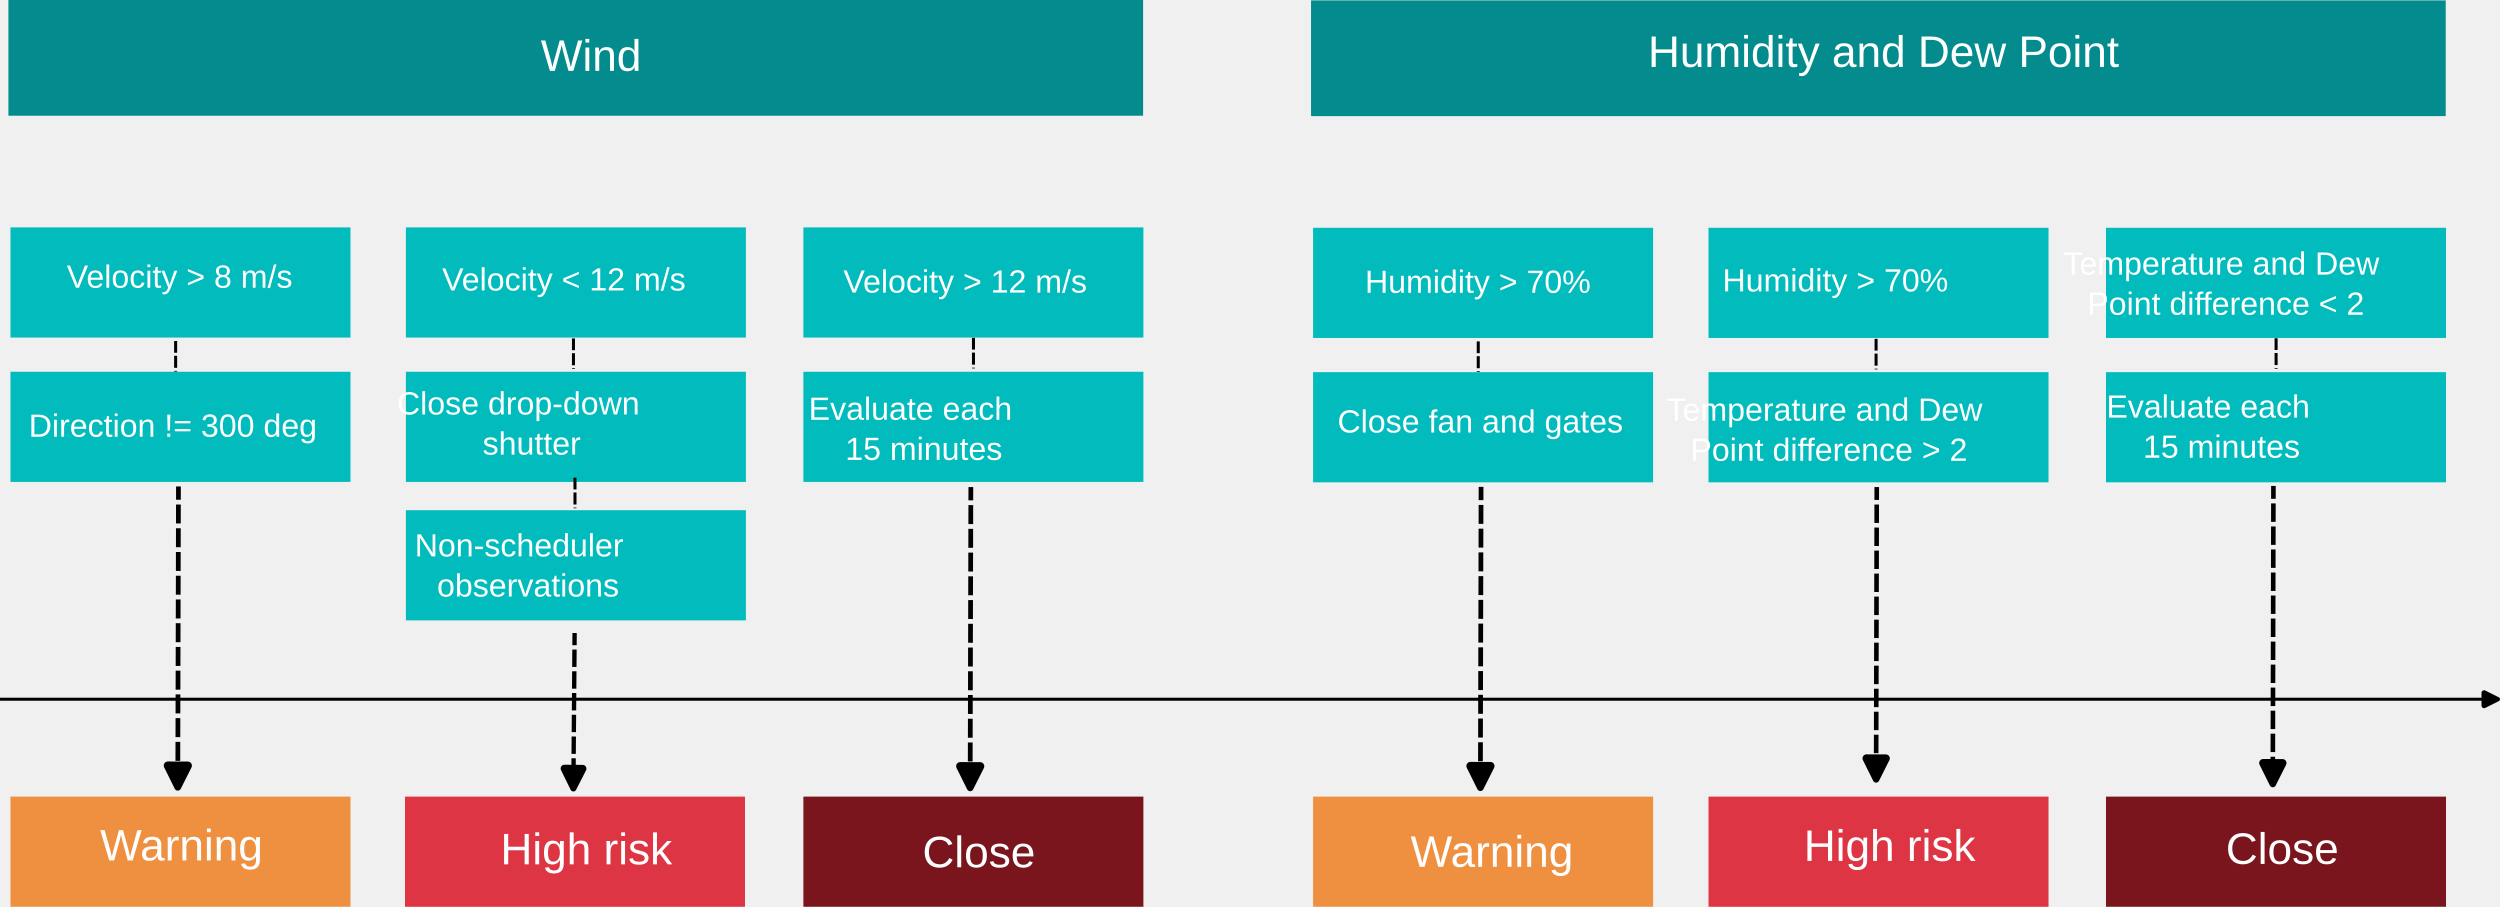
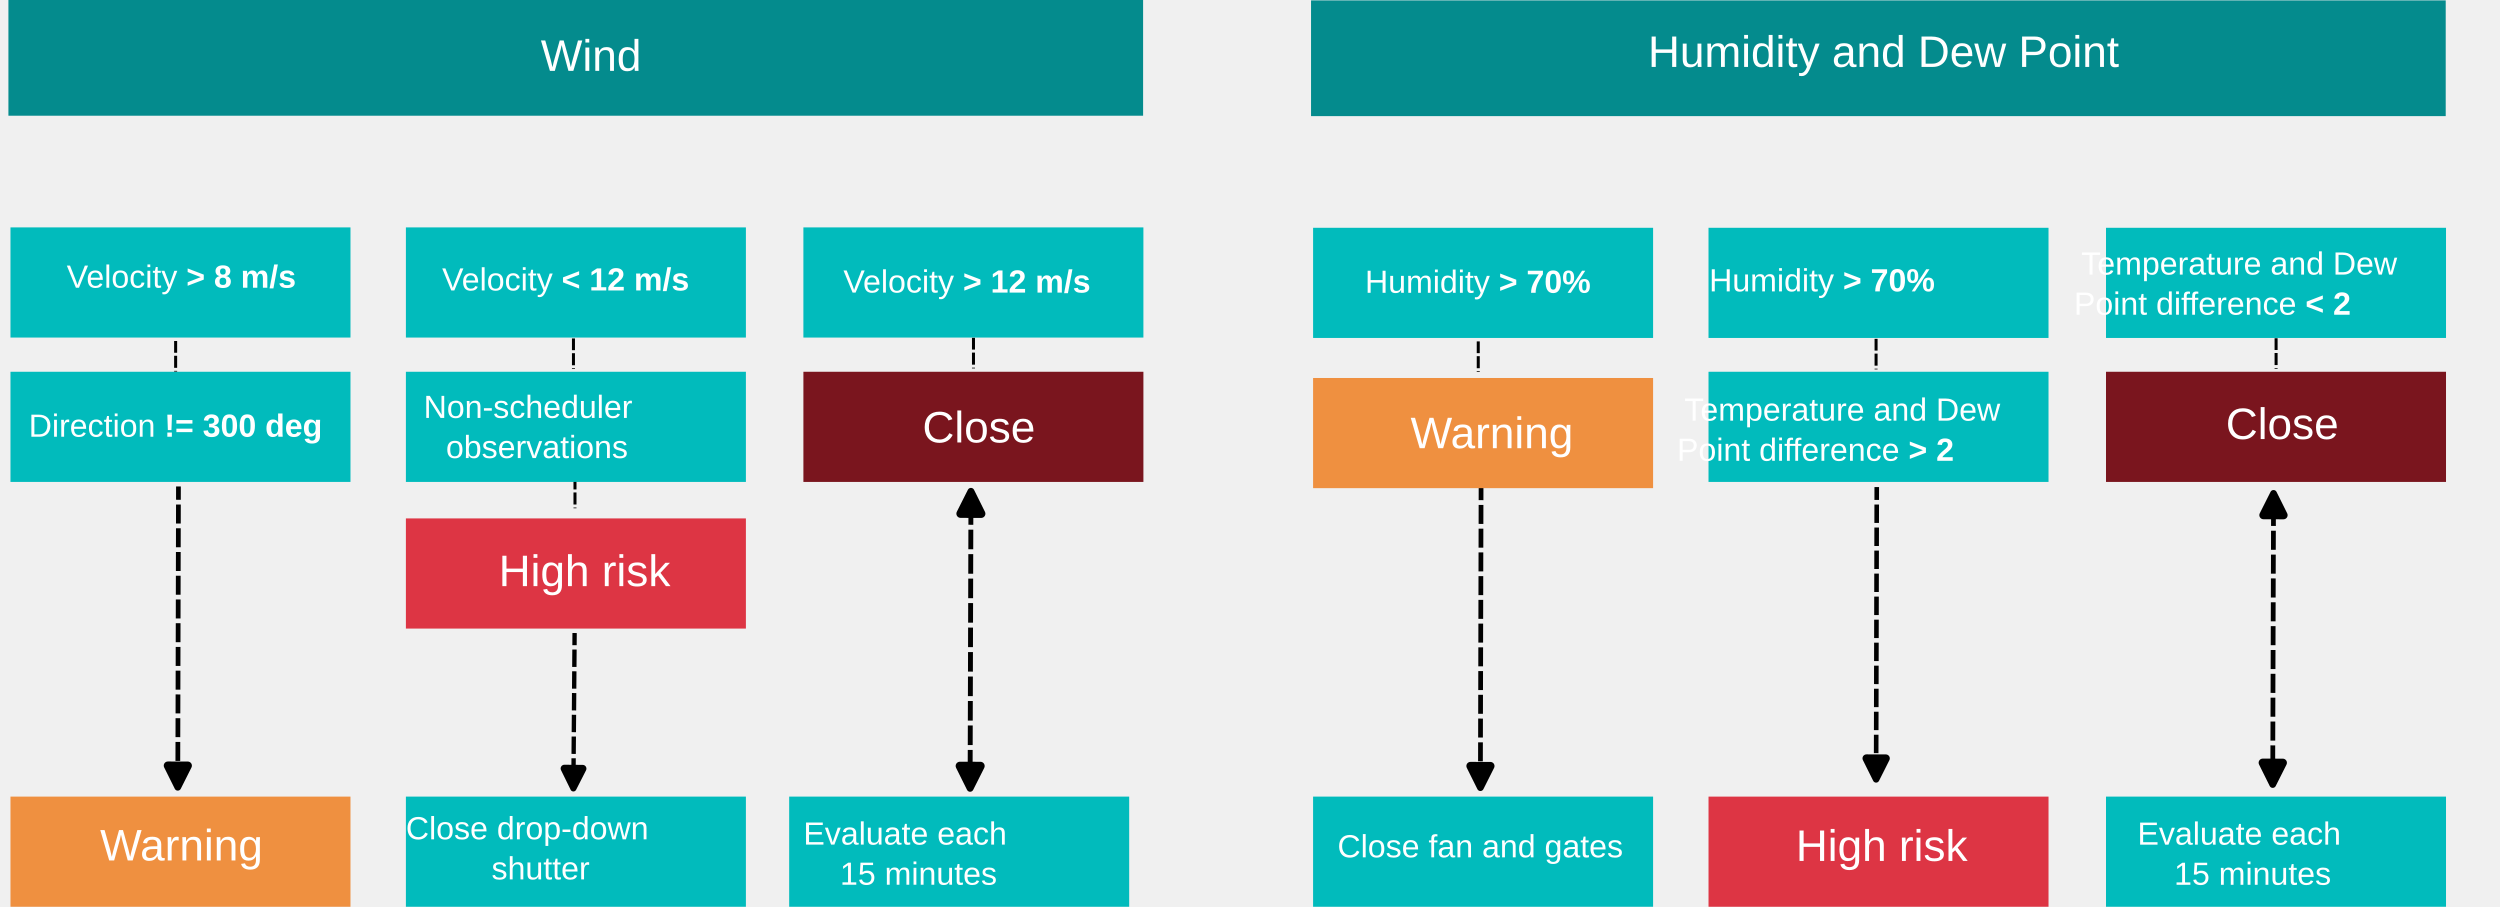
<svg xmlns="http://www.w3.org/2000/svg" width="175.814mm" height="63.769mm" viewBox="0 0 664.492 241.018" version="1.1" id="svg1">
  <defs id="defs1">
    <marker style="overflow:visible" id="RoundedArrow-11-7" refX="0" refY="0" orient="auto-start-reverse" markerWidth="1" markerHeight="1" viewBox="0 0 1 1" preserveAspectRatio="xMidYMid">
      <path transform="scale(0.7)" d="m -0.211,-4.106 6.422,3.211 a 1,1 90 0 1 0,1.789 L -0.211,4.106 A 1.236,1.236 31.717 0 1 -2,3 v -6 a 1.236,1.236 148.283 0 1 1.789,-1.106 z" style="fill:context-stroke;fill-rule:evenodd;stroke:none" id="path9-5-8" />
    </marker>
    <marker style="overflow:visible" id="RoundedArrow-11-7-4" refX="0" refY="0" orient="auto-start-reverse" markerWidth="1" markerHeight="1" viewBox="0 0 1 1" preserveAspectRatio="xMidYMid">
      <path transform="scale(0.7)" d="m -0.211,-4.106 6.422,3.211 a 1,1 90 0 1 0,1.789 L -0.211,4.106 A 1.236,1.236 31.717 0 1 -2,3 v -6 a 1.236,1.236 148.283 0 1 1.789,-1.106 z" style="fill:context-stroke;fill-rule:evenodd;stroke:none" id="path9-5-8-5" />
    </marker>
    <marker style="overflow:visible" id="RoundedArrow-11-7-0" refX="0" refY="0" orient="auto-start-reverse" markerWidth="1" markerHeight="1" viewBox="0 0 1 1" preserveAspectRatio="xMidYMid">
      <path transform="scale(0.7)" d="m -0.211,-4.106 6.422,3.211 a 1,1 90 0 1 0,1.789 L -0.211,4.106 A 1.236,1.236 31.717 0 1 -2,3 v -6 a 1.236,1.236 148.283 0 1 1.789,-1.106 z" style="fill:context-stroke;fill-rule:evenodd;stroke:none" id="path9-5-8-6" />
    </marker>
    <marker style="overflow:visible" id="RoundedArrow-11-7-8" refX="0" refY="0" orient="auto-start-reverse" markerWidth="1" markerHeight="1" viewBox="0 0 1 1" preserveAspectRatio="xMidYMid">
      <path transform="scale(0.7)" d="m -0.211,-4.106 6.422,3.211 a 1,1 90 0 1 0,1.789 L -0.211,4.106 A 1.236,1.236 31.717 0 1 -2,3 v -6 a 1.236,1.236 148.283 0 1 1.789,-1.106 z" style="fill:context-stroke;fill-rule:evenodd;stroke:none" id="path9-5-8-9" />
    </marker>
    <marker style="overflow:visible" id="RoundedArrow-11-7-0-4" refX="0" refY="0" orient="auto-start-reverse" markerWidth="1" markerHeight="1" viewBox="0 0 1 1" preserveAspectRatio="xMidYMid">
      <path transform="scale(0.7)" d="m -0.211,-4.106 6.422,3.211 a 1,1 90 0 1 0,1.789 L -0.211,4.106 A 1.236,1.236 31.717 0 1 -2,3 v -6 a 1.236,1.236 148.283 0 1 1.789,-1.106 z" style="fill:context-stroke;fill-rule:evenodd;stroke:none" id="path9-5-8-6-3" />
    </marker>
    <marker style="overflow:visible" id="RoundedArrow-11-7-4-9" refX="0" refY="0" orient="auto-start-reverse" markerWidth="1" markerHeight="1" viewBox="0 0 1 1" preserveAspectRatio="xMidYMid">
      <path transform="scale(0.7)" d="m -0.211,-4.106 6.422,3.211 a 1,1 90 0 1 0,1.789 L -0.211,4.106 A 1.236,1.236 31.717 0 1 -2,3 v -6 a 1.236,1.236 148.283 0 1 1.789,-1.106 z" style="fill:context-stroke;fill-rule:evenodd;stroke:none" id="path9-5-8-5-5" />
    </marker>
  </defs>
  <g id="layer1" transform="translate(-79.21391,-30.60815)">
    <rect style="fill:#d3f1f2;fill-opacity:1" id="rect2" width="308.855" height="59.695" x="805.293" y="716.206" />
  </g>
  <g id="layer2" transform="translate(-79.21391,-30.60815)">
-     <g id="g2" transform="matrix(0.8,0,0,0.8,82.29198,30.22346)">
-       <path style="fill:none;fill-rule:evenodd;stroke:#000000;stroke-width:1.002;stroke-linecap:butt;stroke-linejoin:miter;stroke-dasharray:none;stroke-opacity:1;marker-end:url(#RoundedArrow-11-7)" d="M -3.848,232.796 H 822.025" id="path12" />
-       <g id="g1">
-         <rect style="fill:#01bbbc;fill-opacity:1;stroke-width:0.474" id="rect1-0" width="112.966" height="36.6" x="-0.372" y="76.032" />
-         <rect style="fill:#01bbbc;fill-opacity:1;stroke-width:0.474" id="rect1-0-2" width="112.966" height="36.601" x="131.008" y="76.033" />
-         <rect style="fill:#01bbbc;fill-opacity:1;stroke-width:0.474" id="rect1-0-2-1" width="112.966" height="36.601" x="263.075" y="76.033" />
-         <rect style="fill:#01bbbc;fill-opacity:1;stroke-width:0.474" id="rect1-0-7" width="112.966" height="36.6" x="-0.371" y="124" />
-         <rect style="fill:#01bbbc;fill-opacity:1;stroke-width:0.474" id="rect1-0-2-5" width="112.966" height="36.601" x="131.009" y="124" />
-         <rect style="fill:#01bbbc;fill-opacity:1;stroke-width:0.474" id="rect1-0-2-5-9" width="112.966" height="36.601" x="131.009" y="170" />
-         <rect style="fill:#01bbbc;fill-opacity:1;stroke-width:0.474" id="rect1-0-2-1-0" width="112.966" height="36.601" x="263.073" y="124" />
-         <rect style="fill:#ef9040;fill-opacity:1;stroke-width:0.474" id="rect4-9-3" width="112.966" height="36.6" x="-0.371" y="265.152" />
-         <rect style="fill:#dd3544;fill-opacity:1;stroke-width:0.474" id="rect3-9" width="112.966" height="36.601" x="130.707" y="265.153" />
-         <rect style="fill:#7a151e;fill-opacity:1;stroke-width:0.474" id="rect3-9-9" width="112.966" height="36.601" x="263.073" y="265.153" />
-         <rect style="fill:#ef9040;fill-opacity:1;stroke-width:0.474" id="rect4-9-3-9" width="112.966" height="36.6" x="432.423" y="265.153" />
-         <rect style="fill:#dd3544;fill-opacity:1;stroke-width:0.474" id="rect3-9-2" width="112.966" height="36.601" x="563.803" y="265.153" />
-         <rect style="fill:#7a151e;fill-opacity:1;stroke-width:0.474" id="rect3-9-9-2" width="112.966" height="36.601" x="695.867" y="265.153" />
-         <rect style="fill:#048b8d;fill-opacity:1;stroke-width:0.887" id="rect5" width="376.996" height="38.447" x="-1.054" y="0.481" />
-         <path style="fill:none;fill-rule:evenodd;stroke:#000000;stroke-width:1.577;stroke-linecap:butt;stroke-linejoin:miter;stroke-dasharray:6.309, 1.577;stroke-dashoffset:1.893;stroke-opacity:1;marker-end:url(#RoundedArrow-11-7)" d="m 55.44,162.11 -0.211,93.591" id="path8-2" />
-         <path style="fill:none;fill-rule:evenodd;stroke:#000000;stroke-width:1.577;stroke-linecap:butt;stroke-linejoin:miter;stroke-dasharray:6.309, 1.577;stroke-dashoffset:1.893;stroke-opacity:1;marker-end:url(#RoundedArrow-11-7-0)" d="m 318.71,162.307 -0.211,93.591" id="path8-2-3" />
-         <path style="fill:none;fill-rule:evenodd;stroke:#000000;stroke-width:1.445;stroke-linecap:butt;stroke-linejoin:miter;stroke-dasharray:5.778, 1.445;stroke-dashoffset:1.734;stroke-opacity:1;marker-end:url(#RoundedArrow-11-7-4)" d="m 187.061,210.804 -0.361,45.805" id="path8-2-89" />
-         <path style="fill:none;fill-rule:evenodd;stroke:#000000;stroke-width:1.002;stroke-linecap:butt;stroke-linejoin:miter;stroke-dasharray:4.006, 1.002;stroke-dashoffset:0.1;stroke-opacity:1" d="m 54.504,113.779 v 10.162" id="path10" />
-         <path style="fill:none;fill-rule:evenodd;stroke:#000000;stroke-width:1.002;stroke-linecap:butt;stroke-linejoin:miter;stroke-dasharray:4.006, 1.002;stroke-dashoffset:0.1;stroke-opacity:1" d="m 186.68,112.924 v 10.162" id="path10-7" />
-         <path style="fill:none;fill-rule:evenodd;stroke:#000000;stroke-width:1.002;stroke-linecap:butt;stroke-linejoin:miter;stroke-dasharray:4.006, 1.002;stroke-dashoffset:0.1;stroke-opacity:1" d="M 187.187,159.19 V 169.351" id="path10-7-6" />
-         <path style="fill:none;fill-rule:evenodd;stroke:#000000;stroke-width:1.002;stroke-linecap:butt;stroke-linejoin:miter;stroke-dasharray:4.006, 1.002;stroke-dashoffset:0.1;stroke-opacity:1" d="m 319.586,112.725 v 10.162" id="path10-7-6-1" />
-         <rect style="fill:#01bbbc;fill-opacity:1;stroke-width:0.474" id="rect1-0-74" width="112.966" height="36.6" x="432.421" y="76.164" />
-         <rect style="fill:#01bbbc;fill-opacity:1;stroke-width:0.474" id="rect1-0-2-51" width="112.966" height="36.601" x="563.8" y="76.165" />
-         <rect style="fill:#01bbbc;fill-opacity:1;stroke-width:0.474" id="rect1-0-2-1-4" width="112.966" height="36.601" x="695.867" y="76.165" />
-         <rect style="fill:#01bbbc;fill-opacity:1;stroke-width:0.474" id="rect1-0-7-6" width="112.966" height="36.6" x="432.421" y="124.132" />
-         <rect style="fill:#01bbbc;fill-opacity:1;stroke-width:0.474" id="rect1-0-2-5-0" width="112.966" height="36.601" x="563.802" y="124.132" />
-         <rect style="fill:#01bbbc;fill-opacity:1;stroke-width:0.474" id="rect1-0-2-1-0-2" width="112.966" height="36.601" x="695.866" y="124.132" />
-         <rect style="fill:#048b8d;fill-opacity:1;stroke-width:0.887" id="rect5-7" width="376.996" height="38.447" x="431.739" y="0.613" />
-         <path style="fill:none;fill-rule:evenodd;stroke:#000000;stroke-width:1.577;stroke-linecap:butt;stroke-linejoin:miter;stroke-dasharray:6.309, 1.577;stroke-dashoffset:1.893;stroke-opacity:1;marker-end:url(#RoundedArrow-11-7-8)" d="m 488.232,162.242 -0.211,93.591" id="path8-2-7" />
-         <path style="fill:none;fill-rule:evenodd;stroke:#000000;stroke-width:1.53;stroke-linecap:butt;stroke-linejoin:miter;stroke-dasharray:6.12, 1.53;stroke-dashoffset:1.836;stroke-opacity:1;marker-end:url(#RoundedArrow-11-7-0-4)" d="m 751.493,161.93 -0.2,92.88" id="path8-2-3-0" />
-         <path style="fill:none;fill-rule:evenodd;stroke:#000000;stroke-width:1.53;stroke-linecap:butt;stroke-linejoin:miter;stroke-dasharray:6.119, 1.53;stroke-dashoffset:1.836;stroke-opacity:1;marker-end:url(#RoundedArrow-11-7-4-9)" d="m 619.699,162.301 -0.204,90.965" id="path8-2-89-9" />
-         <path style="fill:none;fill-rule:evenodd;stroke:#000000;stroke-width:1.002;stroke-linecap:butt;stroke-linejoin:miter;stroke-dasharray:4.006, 1.002;stroke-dashoffset:0.1;stroke-opacity:1" d="m 487.296,113.911 v 10.162" id="path10-5" />
-         <path style="fill:none;fill-rule:evenodd;stroke:#000000;stroke-width:1.002;stroke-linecap:butt;stroke-linejoin:miter;stroke-dasharray:4.006, 1.002;stroke-dashoffset:0.1;stroke-opacity:1" d="m 619.472,113.056 v 10.162" id="path10-7-7" />
-         <path style="fill:none;fill-rule:evenodd;stroke:#000000;stroke-width:1.002;stroke-linecap:butt;stroke-linejoin:miter;stroke-dasharray:4.006, 1.002;stroke-dashoffset:0.1;stroke-opacity:1" d="m 752.379,112.857 v 10.162" id="path10-7-6-1-9" />
-         <text xml:space="preserve" style="font-size:14.667px;fill:#ffffff;fill-opacity:1;stroke-width:1.002;stroke-dasharray:4.006, 1.002;stroke-dashoffset:0.1" x="175.826" y="24.019" id="text10">
-           <tspan id="tspan10" x="175.826" y="24.019" style="font-style:normal;font-variant:normal;font-weight:normal;font-stretch:normal;font-size:14.667px;font-family:Arial;-inkscape-font-specification:Arial;fill:#ffffff;fill-opacity:1">Wind</tspan>
-         </text>
-         <text xml:space="preserve" style="font-size:14.667px;fill:#ffffff;fill-opacity:1;stroke-width:1.002;stroke-dasharray:4.006, 1.002;stroke-dashoffset:0.1" x="543.692" y="22.722" id="text10-0">
-           <tspan id="tspan10-7" x="543.692" y="22.722" style="font-style:normal;font-variant:normal;font-weight:normal;font-stretch:normal;font-size:14.667px;font-family:Arial;-inkscape-font-specification:Arial;fill:#ffffff;fill-opacity:1">Humidity and Dew Point</tspan>
-         </text>
-         <text xml:space="preserve" style="font-style:normal;font-variant:normal;font-weight:normal;font-stretch:normal;font-size:14.667px;font-family:Arial;-inkscape-font-specification:Arial;fill:#7a151e;fill-opacity:1;stroke-width:1.002;stroke-dasharray:4.006, 1.002;stroke-dashoffset:0.1" x="29.409" y="286.376" id="text12">
-           <tspan id="tspan12" x="29.409" y="286.376" style="font-size:14.667px;fill:#ffffff">Warning</tspan>
-         </text>
-         <text xml:space="preserve" style="font-style:normal;font-variant:normal;font-weight:normal;font-stretch:normal;font-size:14.667px;font-family:Arial;-inkscape-font-specification:Arial;fill:#7a151e;fill-opacity:1;stroke-width:1.002;stroke-dasharray:4.006, 1.002;stroke-dashoffset:0.1" x="464.81" y="288.484" id="text12-33">
-           <tspan id="tspan12-2" x="464.81" y="288.484" style="font-size:14.667px;fill:#ffffff">Warning</tspan>
-         </text>
-         <text xml:space="preserve" style="font-style:normal;font-variant:normal;font-weight:normal;font-stretch:normal;font-size:14.667px;font-family:Arial;-inkscape-font-specification:Arial;fill:#7a151e;fill-opacity:1;stroke-width:1.002;stroke-dasharray:4.006, 1.002;stroke-dashoffset:0.1" x="162.425" y="287.645" id="text12-3">
-           <tspan id="tspan12-6" x="162.425" y="287.645" style="font-size:14.667px;fill:#ffffff">High risk</tspan>
-         </text>
-         <text xml:space="preserve" style="font-style:normal;font-variant:normal;font-weight:normal;font-stretch:normal;font-size:14.667px;font-family:Arial;-inkscape-font-specification:Arial;fill:#7a151e;fill-opacity:1;stroke-width:1.002;stroke-dasharray:4.006, 1.002;stroke-dashoffset:0.1" x="302.638" y="288.636" id="text12-3-9">
-           <tspan id="tspan12-6-1" x="302.638" y="288.636" style="font-size:14.667px;fill:#ffffff">Close</tspan>
-         </text>
-         <text xml:space="preserve" style="font-style:normal;font-variant:normal;font-weight:normal;font-stretch:normal;font-size:14.667px;font-family:Arial;-inkscape-font-specification:Arial;fill:#7a151e;fill-opacity:1;stroke-width:1.002;stroke-dasharray:4.006, 1.002;stroke-dashoffset:0.1" x="595.464" y="286.521" id="text12-3-8">
-           <tspan id="tspan12-6-2" x="595.464" y="286.521" style="font-size:14.667px;fill:#ffffff">High risk</tspan>
-         </text>
-         <text xml:space="preserve" style="font-style:normal;font-variant:normal;font-weight:normal;font-stretch:normal;font-size:14.667px;font-family:Arial;-inkscape-font-specification:Arial;fill:#7a151e;fill-opacity:1;stroke-width:1.002;stroke-dasharray:4.006, 1.002;stroke-dashoffset:0.1" x="735.678" y="287.512" id="text12-3-9-5">
-           <tspan id="tspan12-6-1-8" x="735.678" y="287.512" style="font-size:14.667px;fill:#ffffff">Close</tspan>
-         </text>
-         <text xml:space="preserve" style="font-style:normal;font-variant:normal;font-weight:normal;font-stretch:normal;font-size:10.667px;font-family:Arial;-inkscape-font-specification:Arial;fill:#ffffff;fill-opacity:1;stroke-width:1.002;stroke-dasharray:none;stroke-dashoffset:0.1" x="18.323" y="96.075" id="text13">
-           <tspan id="tspan13" x="18.323" y="96.075" style="font-size:10.667px">Velocity &gt; 8 m/s</tspan>
-         </text>
-         <text xml:space="preserve" style="font-style:normal;font-variant:normal;font-weight:normal;font-stretch:normal;font-size:10.667px;font-family:Arial;-inkscape-font-specification:Arial;fill:#ffffff;fill-opacity:1;stroke-width:1.002;stroke-dasharray:none;stroke-dashoffset:0.1" x="449.67" y="97.766" id="text13-8">
-           <tspan id="tspan13-4" x="449.67" y="97.766" style="font-size:10.667px">Humidity &gt; 70%</tspan>
-         </text>
-         <text xml:space="preserve" style="font-style:normal;font-variant:normal;font-weight:normal;font-stretch:normal;font-size:10.667px;font-family:Arial;-inkscape-font-specification:Arial;fill:#ffffff;fill-opacity:1;stroke-width:1.002;stroke-dasharray:none;stroke-dashoffset:0.1" x="440.527" y="144.184" id="text13-8-2">
-           <tspan id="tspan13-4-8" x="440.527" y="144.184" style="font-size:10.667px">Close fan and gates</tspan>
-         </text>
-         <text xml:space="preserve" style="font-style:normal;font-variant:normal;font-weight:normal;font-stretch:normal;font-size:10.667px;font-family:Arial;-inkscape-font-specification:Arial;fill:#ffffff;fill-opacity:1;stroke-width:1.002;stroke-dasharray:none;stroke-dashoffset:0.1" x="620.1" y="140.25" id="text13-8-2-6">
-           <tspan x="620.1" y="140.25" style="font-size:10.667px;text-align:center;text-anchor:middle" id="tspan20">Temperature and Dew </tspan>
-           <tspan x="620.1" y="153.583" style="font-size:10.667px;text-align:center;text-anchor:middle" id="tspan21">Point difference &gt; 2</tspan>
-           <tspan x="620.1" y="166.917" style="font-size:10.667px;text-align:center;text-anchor:middle" id="tspan19" />
-         </text>
-         <text xml:space="preserve" style="font-style:normal;font-variant:normal;font-weight:normal;font-stretch:normal;font-size:10.667px;font-family:Arial;-inkscape-font-specification:Arial;fill:#ffffff;fill-opacity:1;stroke-width:1.002;stroke-dasharray:none;stroke-dashoffset:0.1" x="751.972" y="91.712" id="text13-8-2-6-9">
-           <tspan x="751.972" y="91.712" style="font-size:10.667px;text-align:center;text-anchor:middle" id="tspan20-9">Temperature and Dew </tspan>
-           <tspan x="751.972" y="105.045" style="font-size:10.667px;text-align:center;text-anchor:middle" id="tspan21-3">Point difference &lt; 2</tspan>
-           <tspan x="751.972" y="118.378" style="font-size:10.667px;text-align:center;text-anchor:middle" id="tspan19-7" />
-         </text>
-         <text xml:space="preserve" style="font-style:normal;font-variant:normal;font-weight:normal;font-stretch:normal;font-size:10.667px;font-family:Arial;-inkscape-font-specification:Arial;fill:#ffffff;fill-opacity:1;stroke-width:1.002;stroke-dasharray:none;stroke-dashoffset:0.1" x="619.289" y="97.303" id="text13-8-2-6-0">
-           <tspan x="619.289" y="97.303" style="font-size:10.667px;text-align:center;text-anchor:middle" id="tspan19-1">Humidity &gt; 70%</tspan>
-         </text>
-         <text xml:space="preserve" style="font-style:normal;font-variant:normal;font-weight:normal;font-stretch:normal;font-size:10.667px;font-family:Arial;-inkscape-font-specification:Arial;fill:#ffffff;fill-opacity:1;stroke-width:1.002;stroke-dasharray:none;stroke-dashoffset:0.1" x="5.694" y="145.592" id="text13-3">
-           <tspan id="tspan13-8" x="5.694" y="145.592" style="font-size:10.667px">Direction != 300 deg</tspan>
-         </text>
-         <text xml:space="preserve" style="font-style:normal;font-variant:normal;font-weight:normal;font-stretch:normal;font-size:10.667px;font-family:Arial;-inkscape-font-specification:Arial;fill:#ffffff;fill-opacity:1;stroke-width:1.002;stroke-dasharray:none;stroke-dashoffset:0.1" x="143.036" y="96.998" id="text14">
-           <tspan id="tspan14" x="143.036" y="96.998">Velocity &lt; 12 m/s</tspan>
-         </text>
-         <text xml:space="preserve" style="font-style:normal;font-variant:normal;font-weight:normal;font-stretch:normal;font-size:10.667px;font-family:Arial;-inkscape-font-specification:Arial;fill:#ffffff;fill-opacity:1;stroke-width:1.002;stroke-dasharray:none;stroke-dashoffset:0.1" x="276.37" y="97.689" id="text14-7">
-           <tspan id="tspan14-7" x="276.37" y="97.689">Velocity &gt; 12 m/s</tspan>
-         </text>
-         <text xml:space="preserve" style="font-style:normal;font-variant:normal;font-weight:normal;font-stretch:normal;font-size:10.667px;font-family:Arial;-inkscape-font-specification:Arial;fill:#ffffff;fill-opacity:1;stroke-width:1.002;stroke-dasharray:none;stroke-dashoffset:0.1" x="316.419" y="139.955" id="text14-7-6">
-           <tspan id="tspan14-7-9" x="316.419" y="139.955" style="text-align:center;text-anchor:middle">Evaluate each </tspan>
-           <tspan x="316.419" y="153.289" id="tspan18" style="text-align:center;text-anchor:middle">15 minutes</tspan>
-         </text>
-         <text xml:space="preserve" style="font-style:normal;font-variant:normal;font-weight:normal;font-stretch:normal;font-size:10.667px;font-family:Arial;-inkscape-font-specification:Arial;fill:#ffffff;fill-opacity:1;stroke-width:1.002;stroke-dasharray:none;stroke-dashoffset:0.1" x="747.583" y="139.227" id="text14-7-6-8">
-           <tspan id="tspan14-7-9-9" x="747.583" y="139.227" style="text-align:center;text-anchor:middle">Evaluate each </tspan>
-           <tspan x="747.583" y="152.561" id="tspan18-2" style="text-align:center;text-anchor:middle">15 minutes</tspan>
-         </text>
-         <text xml:space="preserve" style="font-style:normal;font-variant:normal;font-weight:normal;font-stretch:normal;font-size:10.667px;font-family:Arial;-inkscape-font-specification:Arial;fill:#ffffff;fill-opacity:1;stroke-width:1.002;stroke-dasharray:none;stroke-dashoffset:0.1" x="184.656" y="138.184" id="text14-5">
-           <tspan id="tspan14-0" x="184.656" y="138.184" style="text-align:center;text-anchor:middle">Close drop-down</tspan>
-           <tspan x="184.656" y="151.517" id="tspan15" style="text-align:center;text-anchor:middle"> shutter</tspan>
-         </text>
-         <text xml:space="preserve" style="font-style:normal;font-variant:normal;font-weight:normal;font-stretch:normal;font-size:10.667px;font-family:Arial;-inkscape-font-specification:Arial;fill:#ffffff;fill-opacity:1;stroke-width:1.002;stroke-dasharray:none;stroke-dashoffset:0.1" x="184.93" y="185.346" id="text14-5-6">
-           <tspan x="184.93" y="185.346" id="tspan15-8" style="text-align:center;text-anchor:middle">Non-scheduler</tspan>
-           <tspan x="184.93" y="198.679" style="text-align:center;text-anchor:middle" id="tspan16">observations</tspan>
-         </text>
-       </g>
+     <rect style="fill:#01bbbc;fill-opacity:1;stroke-width:0.379" id="rect1-0" width="90.373" height="29.28" x="81.995" y="91.049" />
+     <rect style="fill:#01bbbc;fill-opacity:1;stroke-width:0.379" id="rect1-0-2" width="90.373" height="29.281" x="187.098" y="91.05" />
+     <rect style="fill:#01bbbc;fill-opacity:1;stroke-width:0.379" id="rect1-0-2-1" width="90.373" height="29.281" x="292.752" y="91.05" />
+     <rect style="fill:#01bbbc;fill-opacity:1;stroke-width:0.379" id="rect1-0-7" width="90.373" height="29.28" x="81.995" y="129.423" />
+     <rect style="fill:#ef9040;fill-opacity:1;stroke-width:0.379" id="rect4-9-3" width="90.373" height="29.28" x="81.995" y="242.345" />
+     <rect style="fill:#dd3544;fill-opacity:1;stroke-width:0.379" id="rect3-9-2" width="90.373" height="29.281" x="533.334" y="242.346" />
+     <rect style="fill:#048b8d;fill-opacity:1;stroke-width:0.709" id="rect5" width="301.597" height="30.758" x="81.449" y="30.608" />
+     <path style="fill:none;fill-rule:evenodd;stroke:#000000;stroke-width:1.262;stroke-linecap:butt;stroke-linejoin:miter;stroke-dasharray:5.048, 1.262;stroke-dashoffset:1.514;stroke-opacity:1;marker-end:url(#RoundedArrow-11-7)" d="m 126.644,159.912 -0.169,74.873" id="path8-2" />
+     <path style="fill:none;fill-rule:evenodd;stroke:#000000;stroke-width:1.301;stroke-linecap:butt;stroke-linejoin:miter;stroke-dasharray:5.205, 1.301;stroke-dashoffset:1.561;stroke-opacity:1;marker-start:url(#RoundedArrow-11-7);marker-end:url(#RoundedArrow-11-7-0)" d="m 337.274,166.447 -0.196,68.455" id="path8-2-3" />
+     <path style="fill:none;fill-rule:evenodd;stroke:#000000;stroke-width:1.156;stroke-linecap:butt;stroke-linejoin:miter;stroke-dasharray:4.623, 1.156;stroke-dashoffset:1.387;stroke-opacity:1;marker-end:url(#RoundedArrow-11-7-4)" d="m 231.941,198.866 -0.289,36.644" id="path8-2-89" />
+     <path style="fill:none;fill-rule:evenodd;stroke:#000000;stroke-width:0.801;stroke-linecap:butt;stroke-linejoin:miter;stroke-dasharray:3.205, 0.801;stroke-dashoffset:0.08;stroke-opacity:1" d="m 125.895,121.247 v 8.129" id="path10" />
+     <path style="fill:none;fill-rule:evenodd;stroke:#000000;stroke-width:0.801;stroke-linecap:butt;stroke-linejoin:miter;stroke-dasharray:3.205, 0.801;stroke-dashoffset:0.08;stroke-opacity:1" d="m 231.636,120.562 v 8.129" id="path10-7" />
+     <path style="fill:none;fill-rule:evenodd;stroke:#000000;stroke-width:0.801;stroke-linecap:butt;stroke-linejoin:miter;stroke-dasharray:3.205, 0.801;stroke-dashoffset:0.08;stroke-opacity:1" d="m 232.041,157.575 v 8.129" id="path10-7-6" />
+     <path style="fill:none;fill-rule:evenodd;stroke:#000000;stroke-width:0.801;stroke-linecap:butt;stroke-linejoin:miter;stroke-dasharray:3.205, 0.801;stroke-dashoffset:0.08;stroke-opacity:1" d="m 337.961,120.403 v 8.129" id="path10-7-6-1" />
+     <rect style="fill:#01bbbc;fill-opacity:1;stroke-width:0.379" id="rect1-0-74" width="90.373" height="29.28" x="428.229" y="91.155" />
+     <rect style="fill:#01bbbc;fill-opacity:1;stroke-width:0.379" id="rect1-0-2-51" width="90.373" height="29.281" x="533.332" y="91.155" />
+     <rect style="fill:#01bbbc;fill-opacity:1;stroke-width:0.379" id="rect1-0-2-1-4" width="90.373" height="29.281" x="638.986" y="91.155" />
+     <rect style="fill:#01bbbc;fill-opacity:1;stroke-width:0.379" id="rect1-0-2-5-0" width="90.373" height="29.281" x="533.333" y="129.424" />
+     <rect style="fill:#048b8d;fill-opacity:1;stroke-width:0.709" id="rect5-7" width="301.597" height="30.758" x="427.683" y="30.714" />
+     <path style="fill:none;fill-rule:evenodd;stroke:#000000;stroke-width:1.262;stroke-linecap:butt;stroke-linejoin:miter;stroke-dasharray:5.048, 1.262;stroke-dashoffset:1.514;stroke-opacity:1;marker-end:url(#RoundedArrow-11-7-8)" d="m 472.878,160.017 -0.168,74.873" id="path8-2-7" />
+     <path style="fill:none;fill-rule:evenodd;stroke:#000000;stroke-width:1.268;stroke-linecap:butt;stroke-linejoin:miter;stroke-dasharray:5.071, 1.268;stroke-dashoffset:1.521;stroke-opacity:1;marker-start:url(#RoundedArrow-11-7);marker-end:url(#RoundedArrow-11-7-0-4)" d="m 683.501,166.858 -0.19,67.167" id="path8-2-3-0" />
+     <path style="fill:none;fill-rule:evenodd;stroke:#000000;stroke-width:1.224;stroke-linecap:butt;stroke-linejoin:miter;stroke-dasharray:4.895, 1.224;stroke-dashoffset:1.469;stroke-opacity:1;marker-end:url(#RoundedArrow-11-7-4-9)" d="m 578.051,160.064 -0.163,72.772" id="path8-2-89-9" />
+     <path style="fill:none;fill-rule:evenodd;stroke:#000000;stroke-width:0.801;stroke-linecap:butt;stroke-linejoin:miter;stroke-dasharray:3.205, 0.801;stroke-dashoffset:0.08;stroke-opacity:1" d="m 472.129,121.352 v 8.129" id="path10-5" />
+     <path style="fill:none;fill-rule:evenodd;stroke:#000000;stroke-width:0.801;stroke-linecap:butt;stroke-linejoin:miter;stroke-dasharray:3.205, 0.801;stroke-dashoffset:0.08;stroke-opacity:1" d="m 577.87,120.668 v 8.129" id="path10-7-7" />
+     <path style="fill:none;fill-rule:evenodd;stroke:#000000;stroke-width:0.801;stroke-linecap:butt;stroke-linejoin:miter;stroke-dasharray:3.205, 0.801;stroke-dashoffset:0.08;stroke-opacity:1" d="m 684.195,120.509 v 8.129" id="path10-7-6-1-9" />
+     <text xml:space="preserve" style="font-size:11.733px;fill:#ffffff;fill-opacity:1;stroke-width:0.801;stroke-dasharray:3.205, 0.801;stroke-dashoffset:0.08" x="222.953" y="49.438" id="text10">
+       <tspan id="tspan10" x="222.953" y="49.438" style="font-style:normal;font-variant:normal;font-weight:normal;font-stretch:normal;font-size:11.733px;font-family:Arial;-inkscape-font-specification:Arial;fill:#ffffff;fill-opacity:1;stroke-width:0.801">Wind</tspan>
+     </text>
+     <text xml:space="preserve" style="font-size:11.733px;fill:#ffffff;fill-opacity:1;stroke-width:0.801;stroke-dasharray:3.205, 0.801;stroke-dashoffset:0.08" x="517.245" y="48.401" id="text10-0">
+       <tspan id="tspan10-7" x="517.245" y="48.401" style="font-style:normal;font-variant:normal;font-weight:normal;font-stretch:normal;font-size:11.733px;font-family:Arial;-inkscape-font-specification:Arial;fill:#ffffff;fill-opacity:1;stroke-width:0.801">Humidity and Dew Point</tspan>
+     </text>
+     <text xml:space="preserve" style="font-style:normal;font-variant:normal;font-weight:normal;font-stretch:normal;font-size:11.733px;font-family:Arial;-inkscape-font-specification:Arial;fill:#7a151e;fill-opacity:1;stroke-width:0.801;stroke-dasharray:3.205, 0.801;stroke-dashoffset:0.08" x="105.819" y="259.325" id="text12">
+       <tspan id="tspan12" x="105.819" y="259.325" style="font-size:11.733px;fill:#ffffff;stroke-width:0.801">Warning</tspan>
+     </text>
+     <g id="g6" transform="translate(-0.00330561,-111.2676)">
+       <rect style="fill:#ef9040;fill-opacity:1;stroke-width:0.379" id="rect4-9-3-9" width="90.373" height="29.28" x="428.23" y="242.346" />
+       <text xml:space="preserve" style="font-style:normal;font-variant:normal;font-weight:normal;font-stretch:normal;font-size:11.733px;font-family:Arial;-inkscape-font-specification:Arial;fill:#7a151e;fill-opacity:1;stroke-width:0.801;stroke-dasharray:3.205, 0.801;stroke-dashoffset:0.08" x="454.14" y="261.01" id="text12-33">
+         <tspan id="tspan12-2" x="454.14" y="261.01" style="font-size:11.733px;fill:#ffffff;stroke-width:0.801">Warning</tspan>
+       </text>
+     </g>
+     <g id="g23" transform="translate(0.2393532,-73.94366)">
+       <rect style="fill:#dd3544;fill-opacity:1;stroke-width:0.379" id="rect3-9" width="90.373" height="29.281" x="186.857" y="242.346" />
+       <text xml:space="preserve" style="font-style:normal;font-variant:normal;font-weight:normal;font-stretch:normal;font-size:11.733px;font-family:Arial;-inkscape-font-specification:Arial;fill:#7a151e;fill-opacity:1;stroke-width:0.801;stroke-dasharray:3.205, 0.801;stroke-dashoffset:0.08" x="211.527" y="260.34" id="text12-3">
+         <tspan id="tspan12-6" x="211.527" y="260.34" style="font-size:11.733px;fill:#ffffff;stroke-width:0.801">High risk</tspan>
+       </text>
+     </g>
+     <g id="g1" transform="translate(0.00273737,-112.9218)">
+       <rect style="fill:#7a151e;fill-opacity:1;stroke-width:0.379" id="rect3-9-9" width="90.373" height="29.281" x="292.751" y="242.346" />
+       <text xml:space="preserve" style="font-style:normal;font-variant:normal;font-weight:normal;font-stretch:normal;font-size:11.733px;font-family:Arial;-inkscape-font-specification:Arial;fill:#7a151e;fill-opacity:1;stroke-width:0.801;stroke-dasharray:3.205, 0.801;stroke-dashoffset:0.08" x="324.403" y="261.132" id="text12-3-9">
+         <tspan id="tspan12-6-1" x="324.403" y="261.132" style="font-size:11.733px;fill:#ffffff;stroke-width:0.801">Close</tspan>
+       </text>
+     </g>
+     <text xml:space="preserve" style="font-style:normal;font-variant:normal;font-weight:normal;font-stretch:normal;font-size:11.733px;font-family:Arial;-inkscape-font-specification:Arial;fill:#7a151e;fill-opacity:1;stroke-width:0.801;stroke-dasharray:3.205, 0.801;stroke-dashoffset:0.08" x="556.551" y="259.44" id="text12-3-8">
+       <tspan id="tspan12-6-2" x="556.551" y="259.44" style="font-size:11.733px;fill:#ffffff;stroke-width:0.801">High risk</tspan>
+     </text>
+     <g id="g2" transform="translate(-0.00103035,-112.9218)">
+       <rect style="fill:#7a151e;fill-opacity:1;stroke-width:0.379" id="rect3-9-9-2" width="90.373" height="29.281" x="638.986" y="242.346" />
+       <text xml:space="preserve" style="font-style:normal;font-variant:normal;font-weight:normal;font-stretch:normal;font-size:11.733px;font-family:Arial;-inkscape-font-specification:Arial;fill:#7a151e;fill-opacity:1;stroke-width:0.801;stroke-dasharray:3.205, 0.801;stroke-dashoffset:0.08" x="670.835" y="260.233" id="text12-3-9-5">
+         <tspan id="tspan12-6-1-8" x="670.835" y="260.233" style="font-size:11.733px;fill:#ffffff;stroke-width:0.801">Close</tspan>
+       </text>
+     </g>
+     <text xml:space="preserve" style="font-style:normal;font-variant:normal;font-weight:normal;font-stretch:normal;font-size:8.533px;font-family:Arial;-inkscape-font-specification:Arial;fill:#ffffff;fill-opacity:1;stroke-width:0.801;stroke-dasharray:none;stroke-dashoffset:0.1" x="96.951" y="107.083" id="text13">
+       <tspan id="tspan13" x="96.951" y="107.083" style="font-size:8.533px;stroke-width:0.801">Velocity<tspan style="font-style:normal;font-variant:normal;font-weight:bold;font-stretch:normal;font-family:Arial;-inkscape-font-specification:'Arial Bold'" id="tspan11"> &gt; 8 m/s</tspan>
+       </tspan>
+     </text>
+     <text xml:space="preserve" style="font-style:normal;font-variant:normal;font-weight:normal;font-stretch:normal;font-size:8.533px;font-family:Arial;-inkscape-font-specification:Arial;fill:#ffffff;fill-opacity:1;stroke-width:0.801;stroke-dasharray:none;stroke-dashoffset:0.1" x="442.028" y="108.436" id="text13-8">
+       <tspan id="tspan13-4" x="442.028" y="108.436" style="font-size:8.533px;stroke-width:0.801">Humidity<tspan style="font-style:normal;font-variant:normal;font-weight:bold;font-stretch:normal;font-family:Arial;-inkscape-font-specification:'Arial Bold'" id="tspan9"> &gt; 70%</tspan>
+       </tspan>
+     </text>
+     <g id="g5" transform="translate(-0.00223749,112.9209)">
+       <rect style="fill:#01bbbc;fill-opacity:1;stroke-width:0.379" id="rect1-0-7-6" width="90.373" height="29.28" x="428.229" y="129.424" />
+       <text xml:space="preserve" style="font-style:normal;font-variant:normal;font-weight:normal;font-stretch:normal;font-size:8.533px;font-family:Arial;-inkscape-font-specification:Arial;fill:#ffffff;fill-opacity:1;stroke-width:0.801;stroke-dasharray:none;stroke-dashoffset:0.1" x="434.713" y="145.571" id="text13-8-2">
+         <tspan id="tspan13-4-8" x="434.713" y="145.571" style="font-size:8.533px;stroke-width:0.801">Close fan and gates</tspan>
+       </text>
+     </g>
+     <text xml:space="preserve" style="font-style:normal;font-variant:normal;font-weight:normal;font-stretch:normal;font-size:8.533px;font-family:Arial;-inkscape-font-specification:Arial;fill:#ffffff;fill-opacity:1;stroke-width:0.801;stroke-dasharray:none;stroke-dashoffset:0.1" x="578.372" y="142.424" id="text13-8-2-6">
+       <tspan x="578.372" y="142.424" style="font-size:8.533px;text-align:center;text-anchor:middle;stroke-width:0.801" id="tspan20">Temperature and Dew </tspan>
+       <tspan x="578.372" y="153.09" style="font-size:8.533px;text-align:center;text-anchor:middle;stroke-width:0.801" id="tspan21">Point difference<tspan style="font-style:normal;font-variant:normal;font-weight:bold;font-stretch:normal;font-family:Arial;-inkscape-font-specification:'Arial Bold'" id="tspan6"> &gt; 2</tspan>
+       </tspan>
+       <tspan x="578.372" y="163.757" style="font-size:8.533px;text-align:center;text-anchor:middle;stroke-width:0.801" id="tspan19" />
+     </text>
+     <text xml:space="preserve" style="font-style:normal;font-variant:normal;font-weight:normal;font-stretch:normal;font-size:8.533px;font-family:Arial;-inkscape-font-specification:Arial;fill:#ffffff;fill-opacity:1;stroke-width:0.801;stroke-dasharray:none;stroke-dashoffset:0.1" x="683.869" y="103.593" id="text13-8-2-6-9">
+       <tspan x="683.869" y="103.593" style="font-size:8.533px;text-align:center;text-anchor:middle;stroke-width:0.801" id="tspan20-9">Temperature and Dew </tspan>
+       <tspan x="683.869" y="114.259" style="font-size:8.533px;text-align:center;text-anchor:middle;stroke-width:0.801" id="tspan21-3">Point difference<tspan style="font-style:normal;font-variant:normal;font-weight:bold;font-stretch:normal;font-family:Arial;-inkscape-font-specification:'Arial Bold'" id="tspan7"> &lt; 2</tspan>
+       </tspan>
+       <tspan x="683.869" y="124.926" style="font-size:8.533px;text-align:center;text-anchor:middle;stroke-width:0.801" id="tspan19-7" />
+     </text>
+     <text xml:space="preserve" style="font-style:normal;font-variant:normal;font-weight:normal;font-stretch:normal;font-size:8.533px;font-family:Arial;-inkscape-font-specification:Arial;fill:#ffffff;fill-opacity:1;stroke-width:0.801;stroke-dasharray:none;stroke-dashoffset:0.1" x="577.723" y="108.066" id="text13-8-2-6-0">
+       <tspan x="577.723" y="108.066" style="font-size:8.533px;text-align:center;text-anchor:middle;stroke-width:0.801" id="tspan19-1">Humidity <tspan style="font-style:normal;font-variant:normal;font-weight:bold;font-stretch:normal;font-family:Arial;-inkscape-font-specification:'Arial Bold'" id="tspan8">&gt; 70%</tspan>
+       </tspan>
+     </text>
+     <text xml:space="preserve" style="font-style:normal;font-variant:normal;font-weight:normal;font-stretch:normal;font-size:8.533px;font-family:Arial;-inkscape-font-specification:Arial;fill:#ffffff;fill-opacity:1;stroke-width:0.801;stroke-dasharray:none;stroke-dashoffset:0.1" x="86.847" y="146.697" id="text13-3">
+       <tspan id="tspan13-8" x="86.847" y="146.697" style="font-size:8.533px;stroke-width:0.801">Direction<tspan style="font-style:normal;font-variant:normal;font-weight:bold;font-stretch:normal;font-family:Arial;-inkscape-font-specification:'Arial Bold'" id="tspan22"> != 300 deg</tspan>
+       </tspan>
+     </text>
+     <text xml:space="preserve" style="font-style:normal;font-variant:normal;font-weight:normal;font-stretch:normal;font-size:8.533px;font-family:Arial;-inkscape-font-specification:Arial;fill:#ffffff;fill-opacity:1;stroke-width:0.801;stroke-dasharray:none;stroke-dashoffset:0.1" x="196.721" y="107.822" id="text14">
+       <tspan id="tspan14" x="196.721" y="107.822" style="stroke-width:0.801">Velocity <tspan style="font-style:normal;font-variant:normal;font-weight:bold;font-stretch:normal;font-family:Arial;-inkscape-font-specification:'Arial Bold'" id="tspan23">&lt; 12 m/s</tspan>
+       </tspan>
+     </text>
+     <text xml:space="preserve" style="font-style:normal;font-variant:normal;font-weight:normal;font-stretch:normal;font-size:8.533px;font-family:Arial;-inkscape-font-specification:Arial;fill:#ffffff;fill-opacity:1;stroke-width:0.801;stroke-dasharray:none;stroke-dashoffset:0.1" x="303.388" y="108.375" id="text14-7">
+       <tspan id="tspan14-7" x="303.388" y="108.375" style="stroke-width:0.801">Velocity <tspan style="font-style:normal;font-variant:normal;font-weight:bold;font-stretch:normal;font-family:Arial;-inkscape-font-specification:'Arial Bold'" id="tspan25">&gt; 12 m/s</tspan>
+       </tspan>
+     </text>
+     <g id="g4" transform="translate(-3.77679,112.9211)">
+       <rect style="fill:#01bbbc;fill-opacity:1;stroke-width:0.379" id="rect1-0-2-1-0" width="90.373" height="29.281" x="292.751" y="129.424" />
+       <text xml:space="preserve" style="font-style:normal;font-variant:normal;font-weight:normal;font-stretch:normal;font-size:8.533px;font-family:Arial;-inkscape-font-specification:Arial;fill:#ffffff;fill-opacity:1;stroke-width:0.801;stroke-dasharray:none;stroke-dashoffset:0.1" x="335.427" y="142.188" id="text14-7-6">
+         <tspan id="tspan14-7-9" x="335.427" y="142.188" style="text-align:center;text-anchor:middle;stroke-width:0.801">Evaluate each </tspan>
+         <tspan x="335.427" y="152.854" id="tspan18" style="text-align:center;text-anchor:middle;stroke-width:0.801">15 minutes</tspan>
+       </text>
+     </g>
+     <rect style="fill:#01bbbc;fill-opacity:1;stroke-width:0.379" id="rect1-0-2-1-0-2" width="90.373" height="29.281" x="638.985" y="242.345" />
+     <text xml:space="preserve" style="font-style:normal;font-variant:normal;font-weight:normal;font-stretch:normal;font-size:8.533px;font-family:Arial;-inkscape-font-specification:Arial;fill:#ffffff;fill-opacity:1;stroke-width:0.801;stroke-dasharray:none;stroke-dashoffset:0.1" x="683.88" y="255.125" id="text14-7-6-8">
+       <tspan id="tspan14-7-9-9" x="683.88" y="255.125" style="text-align:center;text-anchor:middle;stroke-width:0.801">Evaluate each </tspan>
+       <tspan x="683.88" y="265.792" id="tspan18-2" style="text-align:center;text-anchor:middle;stroke-width:0.801">15 minutes</tspan>
+     </text>
+     <g id="g25" transform="translate(-0.00254442,112.9211)">
+       <rect style="fill:#01bbbc;fill-opacity:1;stroke-width:0.379" id="rect1-0-2-5" width="90.373" height="29.281" x="187.099" y="129.424" />
+       <text xml:space="preserve" style="font-style:normal;font-variant:normal;font-weight:normal;font-stretch:normal;font-size:8.533px;font-family:Arial;-inkscape-font-specification:Arial;fill:#ffffff;fill-opacity:1;stroke-width:0.801;stroke-dasharray:none;stroke-dashoffset:0.1" x="230.017" y="140.771" id="text14-5">
+         <tspan id="tspan14-0" x="230.017" y="140.771" style="text-align:center;text-anchor:middle;stroke-width:0.801">Close drop-down</tspan>
+         <tspan x="230.017" y="151.437" id="tspan15" style="text-align:center;text-anchor:middle;stroke-width:0.801"> shutter</tspan>
+       </text>
+     </g>
+     <g id="g24" transform="translate(-0.00254442,-36.79957)">
+       <rect style="fill:#01bbbc;fill-opacity:1;stroke-width:0.379" id="rect1-0-2-5-9" width="90.373" height="29.281" x="187.099" y="166.223" />
+       <text xml:space="preserve" style="font-style:normal;font-variant:normal;font-weight:normal;font-stretch:normal;font-size:8.533px;font-family:Arial;-inkscape-font-specification:Arial;fill:#ffffff;fill-opacity:1;stroke-width:0.801;stroke-dasharray:none;stroke-dashoffset:0.1" x="230.236" y="178.5" id="text14-5-6">
+         <tspan x="230.236" y="178.5" id="tspan15-8" style="text-align:center;text-anchor:middle;stroke-width:0.801">Non-scheduler</tspan>
+         <tspan x="230.236" y="189.167" style="text-align:center;text-anchor:middle;stroke-width:0.801" id="tspan16">observations</tspan>
+       </text>
    </g>
    <text xml:space="preserve" style="font-style:normal;font-variant:normal;font-weight:normal;font-stretch:normal;font-size:14.667px;font-family:Arial;-inkscape-font-specification:Arial;text-align:center;text-anchor:middle;fill:#ffffff;fill-opacity:1;stroke-width:1.002;stroke-dasharray:none;stroke-dashoffset:0.1" x="316.862" y="132.103" id="text17">
      <tspan id="tspan17" x="316.862" y="132.103" />
    </text>
  </g>
</svg>
